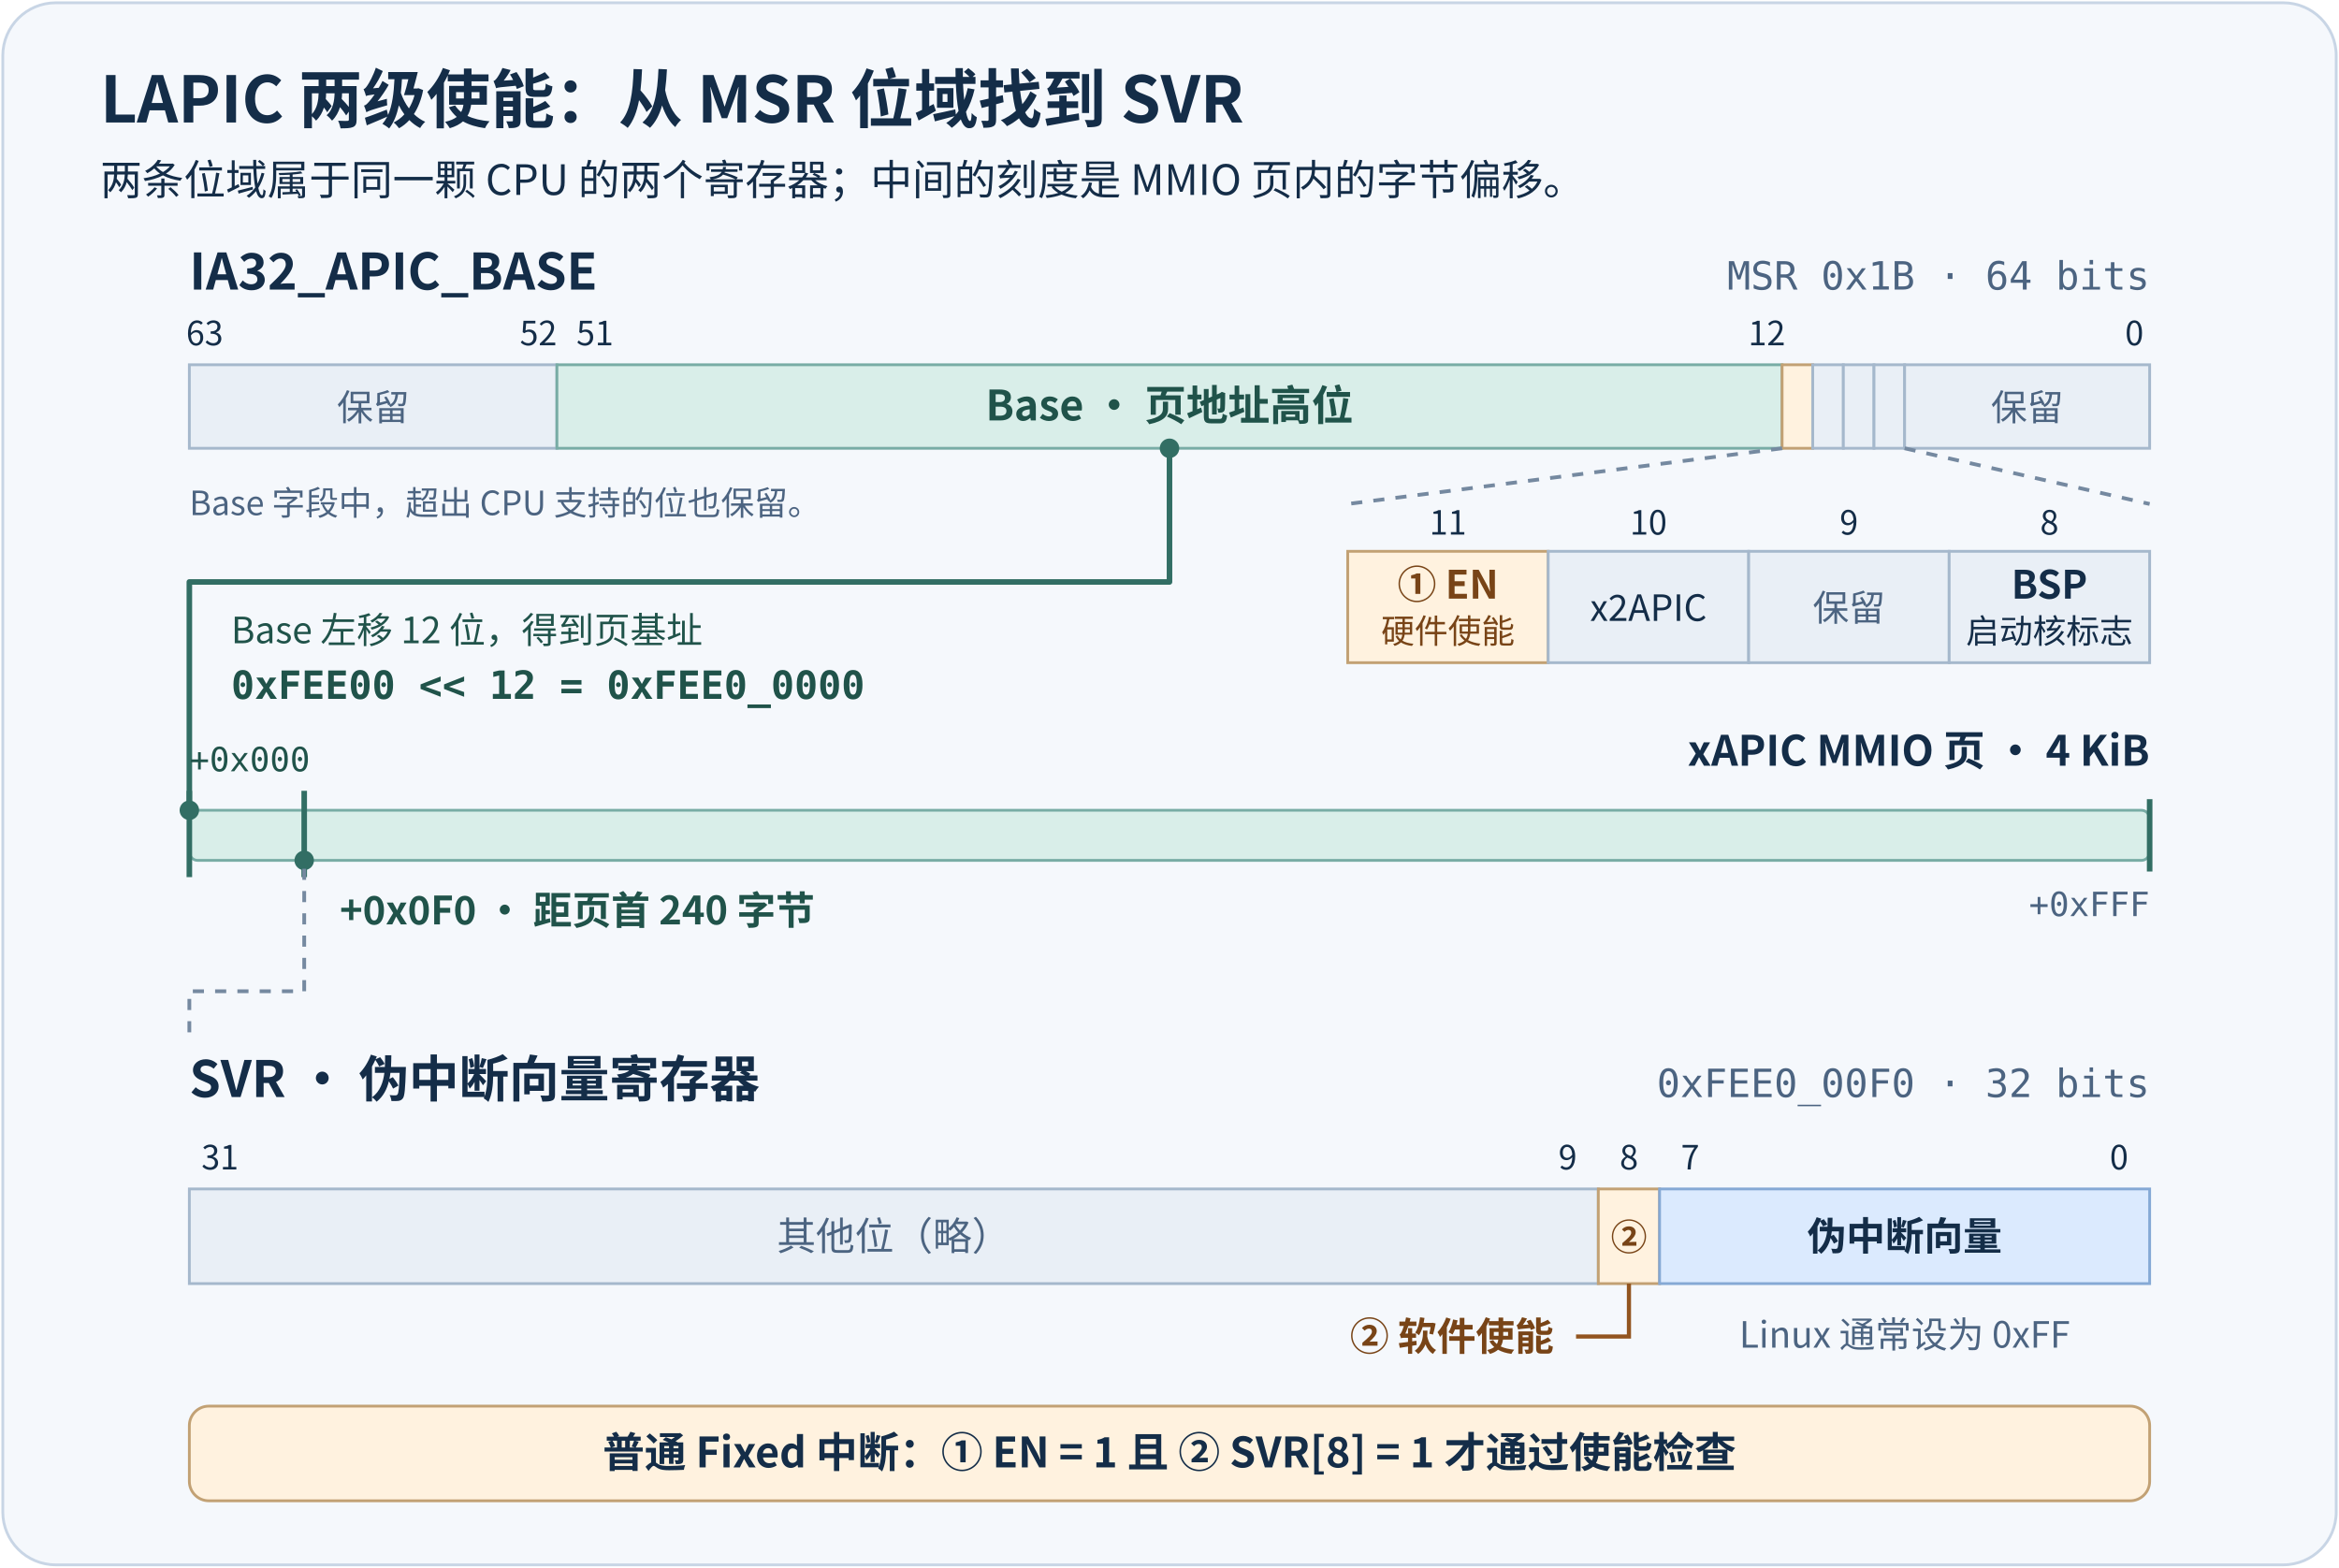
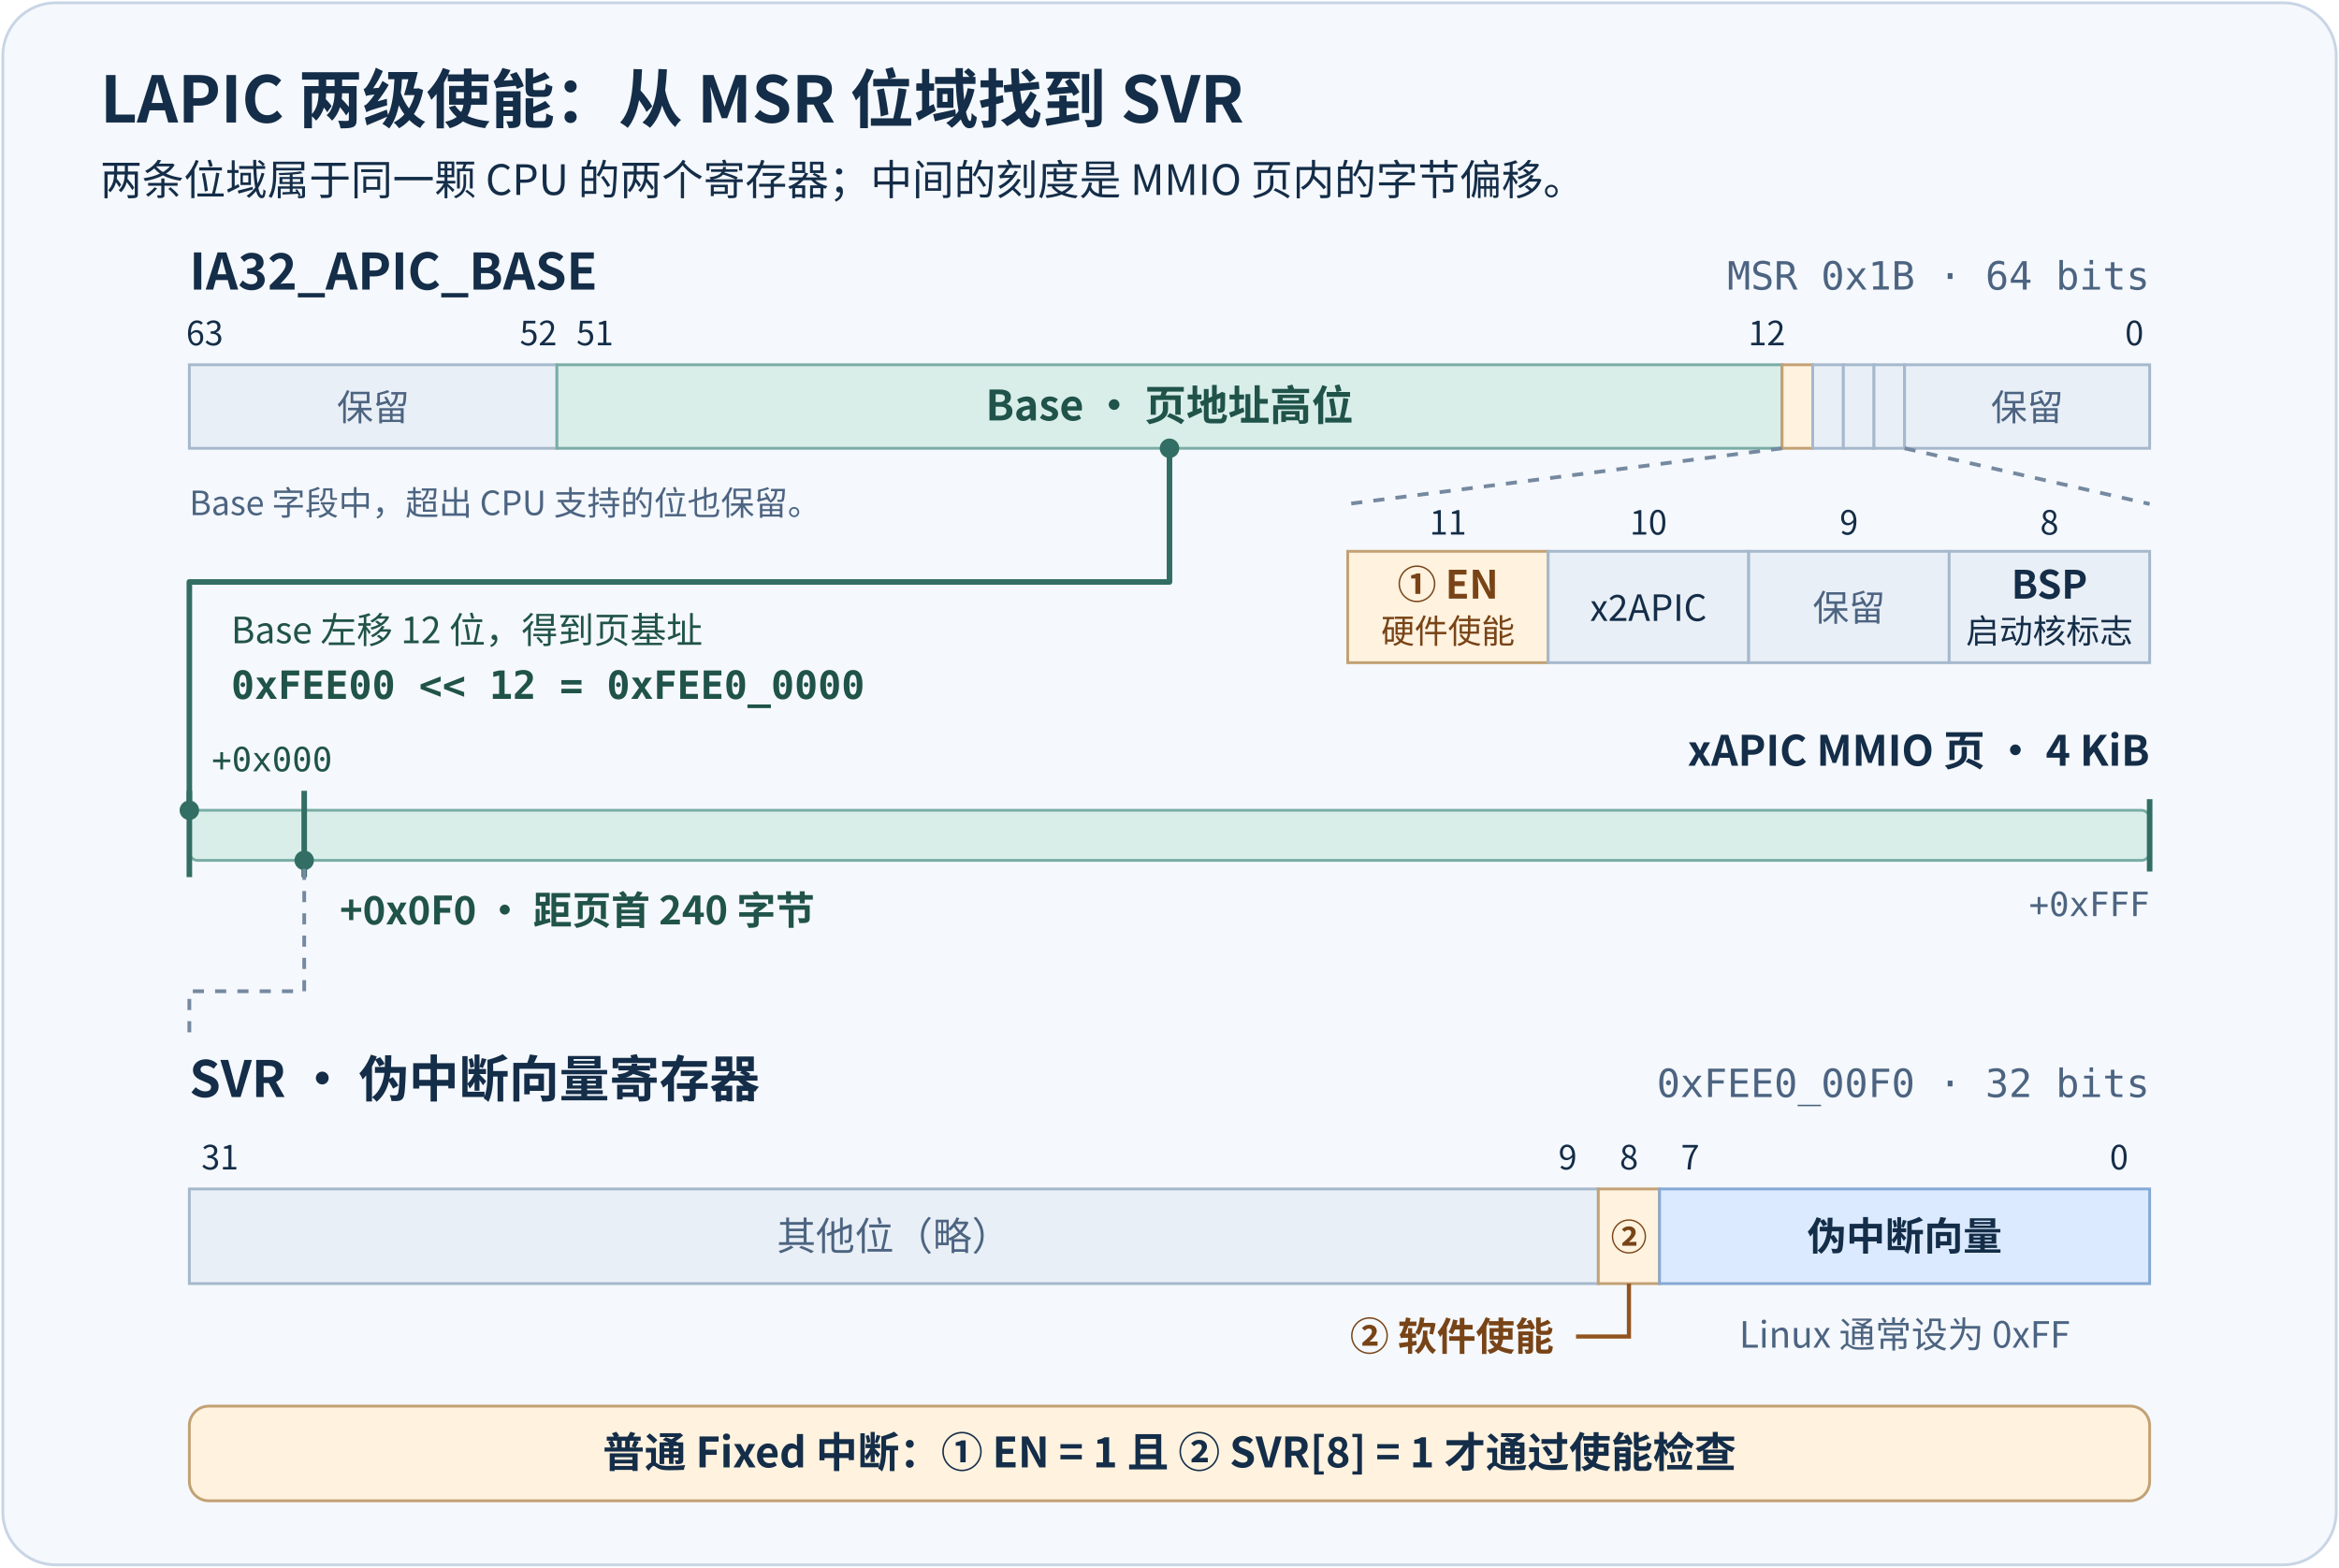
<svg xmlns="http://www.w3.org/2000/svg" xml:lang="zh-CN" width="840" height="563" viewBox="0 0 840 563" role="img" aria-labelledby="title desc">
  <style>
    text { font-family: system-ui, 'Noto Sans CJK SC', 'Microsoft YaHei', sans-serif; fill: #142d48; }
    .mono { font-family: ui-monospace, 'DejaVu Sans Mono', monospace; }
    .muted { fill: #4c6481; }
    .addr-label { fill: #20534a; }
    .switch-label { fill: #784417; }
    .other { fill: #e9eff6; stroke: #a5b8cc; }
    .addr { fill: #d9eee9; stroke: #78aca5; }
    .switch { fill: #fff2df; stroke: #c2a174; }
    .vector { fill: #dbeafe; stroke: #85a9d5; }
    .zoom { fill: none; stroke: #7589a0; stroke-width: 1.35; stroke-dasharray: 4 4; }
    .map { fill: none; stroke: #326e64; stroke-width: 2; stroke-linejoin: round; }
  </style>
  <rect x="1" y="1" width="838" height="561" rx="19" fill="#f5f8fc" stroke="#c8d5e5" />
  <text x="36" y="44" font-size="23" font-weight="700">LAPIC 两级使能：从 MSR 位域找到 SVR</text>
  <text x="36" y="70" font-size="15">两条位域属于同一颗 CPU 的两个寄存器；中间的刻度是 MMIO 页内的字节偏移。</text>
  <text x="68" y="104" font-size="18" font-weight="700">IA32_APIC_BASE</text>
  <text x="772" y="104" font-size="14" text-anchor="end" class="mono muted">MSR 0x1B · 64 bits</text>
  <g font-size="12" text-anchor="middle" class="mono muted">
    <text x="73.5" y="124">63</text>
    <text x="200" y="124" text-anchor="end">52</text>
    <text x="207" y="124" text-anchor="start">51</text>
    <text x="634.5" y="124">12</text>
    <text x="766.5" y="124">0</text>
  </g>
  <g>
    <rect x="68" y="131" width="132" height="30" class="other" data-bits="63:52" />
    <rect x="200" y="131" width="440" height="30" class="addr" data-bits="51:12" />
    <rect x="640" y="131" width="11" height="30" class="switch" data-bits="11" />
    <rect x="651" y="131" width="11" height="30" class="other" data-bits="10" />
    <rect x="662" y="131" width="11" height="30" class="other" data-bits="9" />
    <rect x="673" y="131" width="11" height="30" class="other" data-bits="8" />
    <rect x="684" y="131" width="88" height="30" class="other" data-bits="7:0" />
    <text x="134" y="151" font-size="13" text-anchor="middle" class="muted">保留</text>
    <text x="420" y="151" font-size="15" font-weight="700" text-anchor="middle" class="addr-label">Base · 页地址高位</text>
    <text x="728" y="151" font-size="13" text-anchor="middle" class="muted">保留</text>
  </g>
  <text x="68" y="185" font-size="12" class="muted">Base 字段中，超出 CPU 支持的位也保留。</text>
  <path d="M640 161L484 181 M684 161L772 181" class="zoom" />
  <g font-size="12" text-anchor="middle" class="mono muted">
    <text x="520" y="192">11</text>
    <text x="592" y="192">10</text>
    <text x="664" y="192">9</text>
    <text x="736" y="192">8</text>
  </g>
  <g text-anchor="middle">
    <rect x="484" y="198" width="72" height="40" class="switch" />
    <rect x="556" y="198" width="72" height="40" class="other" />
    <rect x="628" y="198" width="72" height="40" class="other" />
    <rect x="700" y="198" width="72" height="40" class="other" />
    <text x="520" y="215" font-size="14" font-weight="700" class="switch-label">① EN</text>
    <text x="520" y="231" font-size="12" class="switch-label">硬件使能</text>
    <text x="592" y="223" font-size="13">x2APIC</text>
    <text x="664" y="223" font-size="13" class="muted">保留</text>
    <text x="736" y="215" font-size="14" font-weight="700">BSP</text>
    <text x="736" y="231" font-size="12">启动核标志</text>
  </g>
  <path d="M420 161V209H68V291" class="map" />
  <circle cx="420" cy="161" r="3.5" fill="#326e64" />
  <text x="83" y="231" font-size="13" class="addr-label">Base 左移 12 位，得到页基址</text>
  <text x="83" y="251" font-size="14" font-weight="700" class="mono addr-label">0xFEE00 &lt;&lt; 12 = 0xFEE0_0000</text>
  <text x="772" y="275" font-size="15" font-weight="700" text-anchor="end">xAPIC MMIO 页 · 4 KiB</text>
  <rect x="68" y="291" width="704" height="18" rx="3" class="addr" />
-   <path d="M68 284V315 M109.25 284V315 M772 287V313" class="map" />
+   <path d="M68 284V315 M109.25 284V315 M772 287V313" class="map" data-svgprobe-allow="stroke-shape" />
  <circle cx="68" cy="291" r="3.5" fill="#326e64" />
  <circle cx="109.25" cy="309" r="3.5" fill="#326e64" />
-   <text x="68" y="277" font-size="12" class="mono addr-label">+0x000</text>
+   <text x="76" y="277" font-size="12" class="mono addr-label">+0x000</text>
  <text x="772" y="329" font-size="12" text-anchor="end" class="mono muted">+0xFFF</text>
  <path d="M109.25 312V356H68V374" class="zoom" />
  <text x="122" y="332" font-size="14" font-weight="700" class="addr-label">+0x0F0 · 距页首 240 字节</text>
  <text x="68" y="394" font-size="18" font-weight="700">SVR · 伪中断向量寄存器</text>
  <text x="772" y="394" font-size="14" text-anchor="end" class="mono muted">0xFEE0_00F0 · 32 bits</text>
  <g font-size="12" text-anchor="middle" class="mono muted">
    <text x="79" y="420">31</text>
    <text x="563" y="420">9</text>
    <text x="585" y="420">8</text>
    <text x="607" y="420">7</text>
    <text x="761" y="420">0</text>
  </g>
  <rect x="68" y="427" width="506" height="34" class="other" data-bits="31:9" />
  <rect x="574" y="427" width="22" height="34" class="switch" data-bits="8" />
  <rect x="596" y="427" width="176" height="34" class="vector" data-bits="7:0" />
  <text x="321" y="449" font-size="14" text-anchor="middle" class="muted">其他位（略）</text>
  <text x="585" y="449" font-size="13" font-weight="700" text-anchor="middle" class="switch-label">②</text>
  <text x="684" y="449" font-size="14" font-weight="700" text-anchor="middle">伪中断向量</text>
  <path d="M585 461V480H566" fill="none" stroke="#925520" stroke-width="1.5" />
  <text x="558" y="485" font-size="14" font-weight="700" text-anchor="end" class="switch-label">② 软件使能</text>
  <text x="684" y="484" font-size="13" text-anchor="middle" class="muted">Linux 通常设为 0xFF</text>
  <rect x="68" y="505" width="704" height="34" rx="7" class="switch" />
  <text x="420" y="527" font-size="15" font-weight="700" text-anchor="middle">普通 Fixed 中断：① EN = 1 且 ② SVR[8] = 1 才通过使能检查</text>
</svg>
